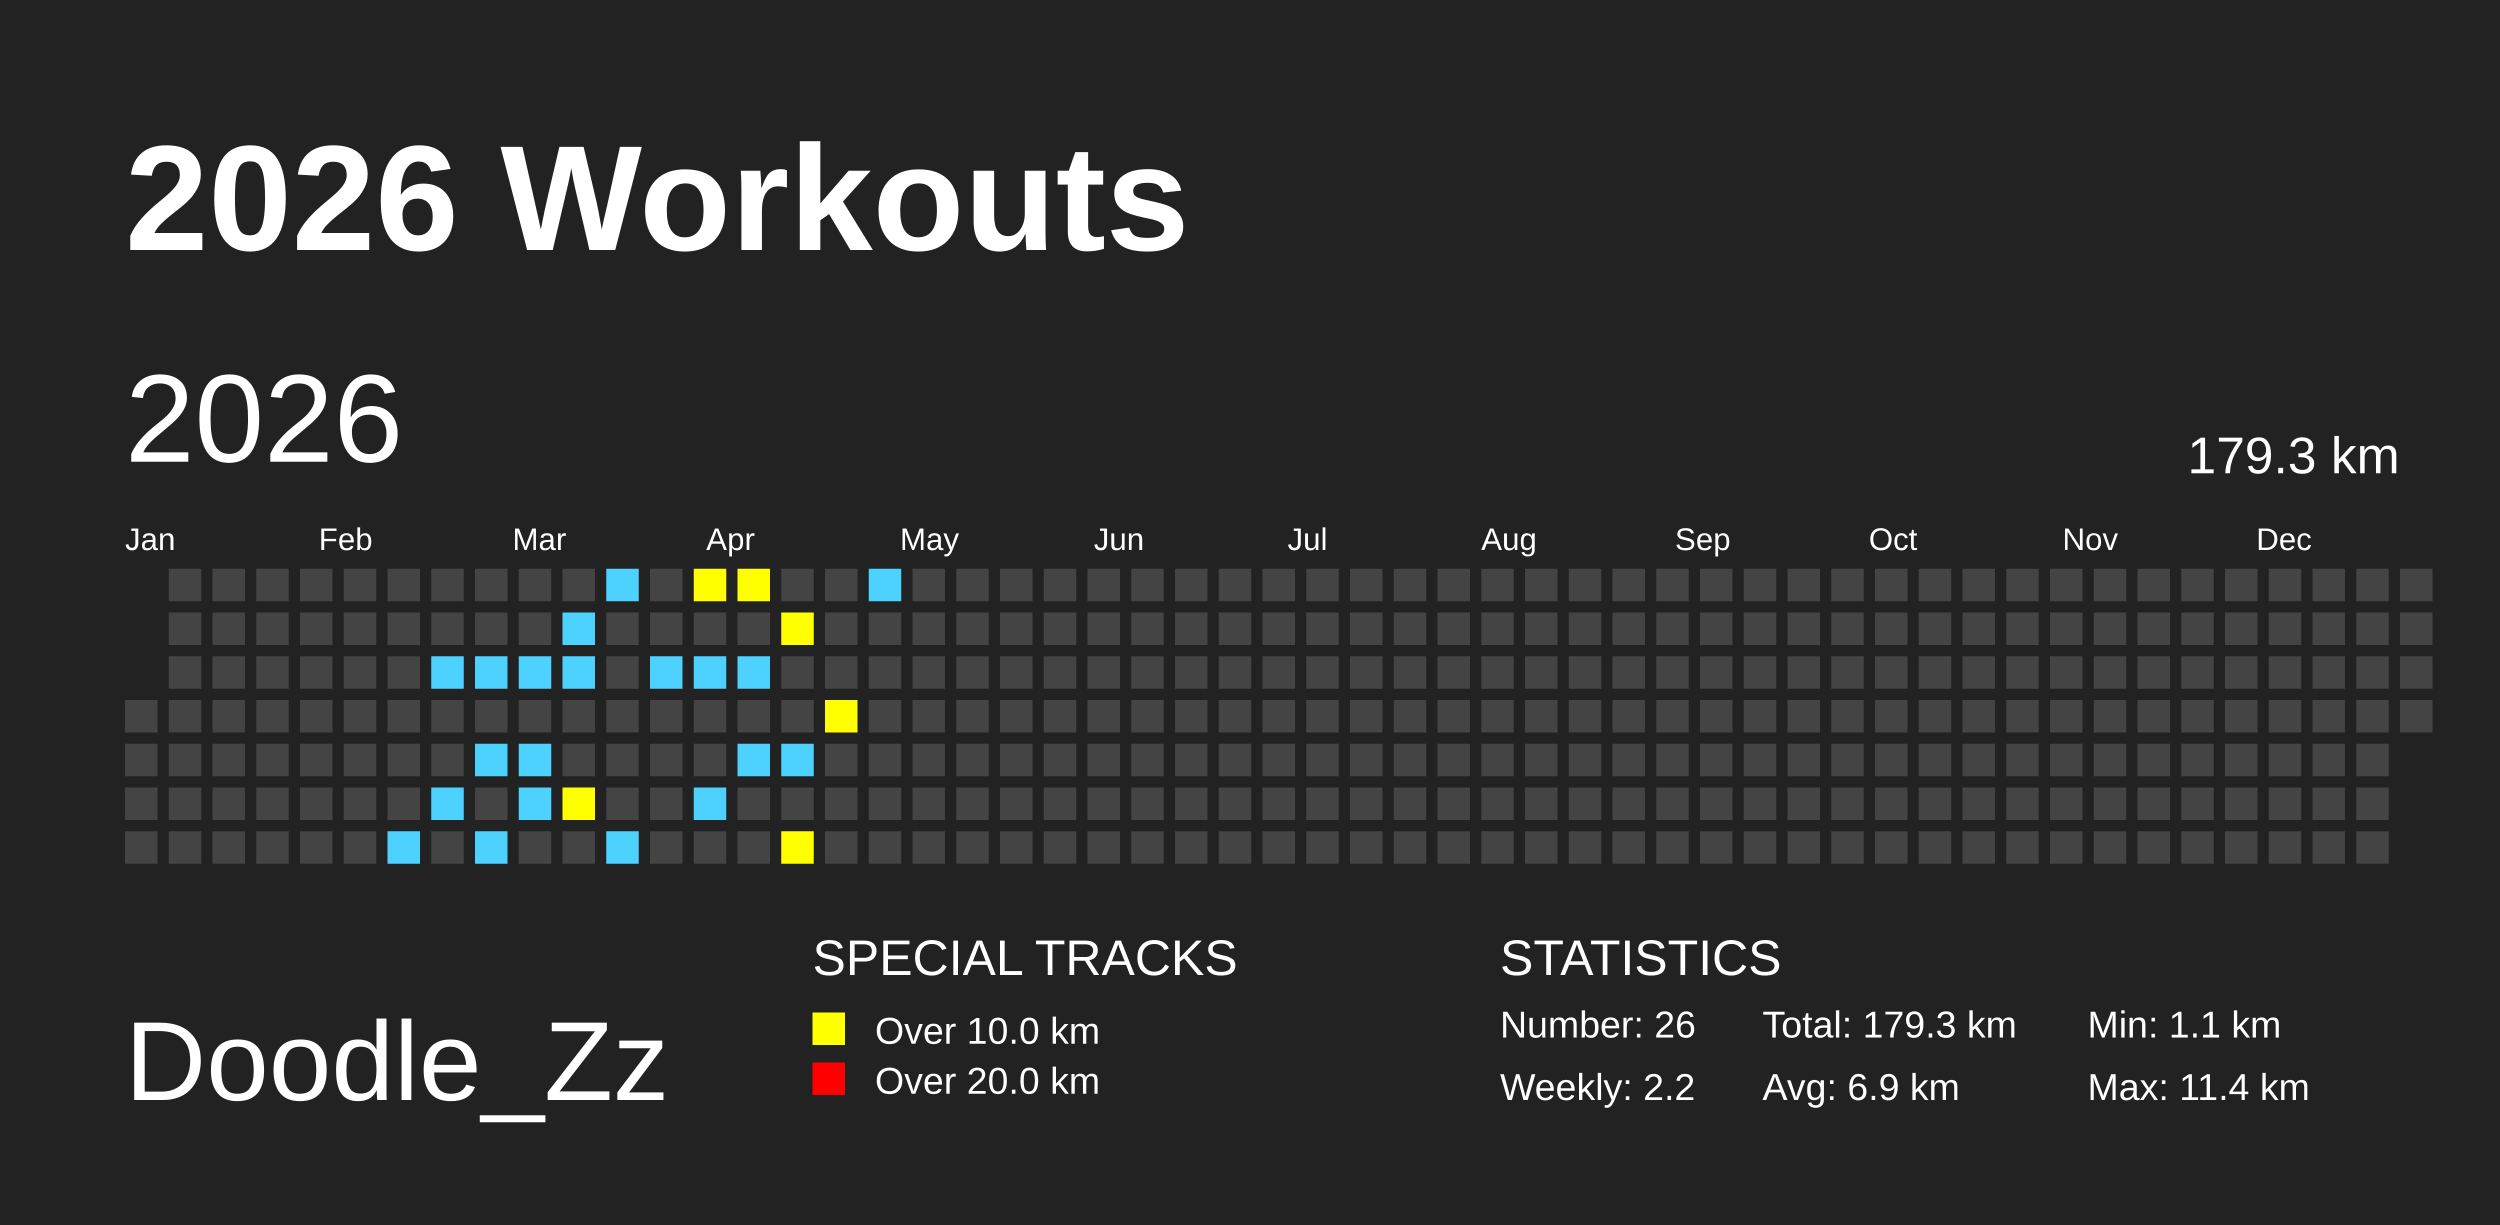
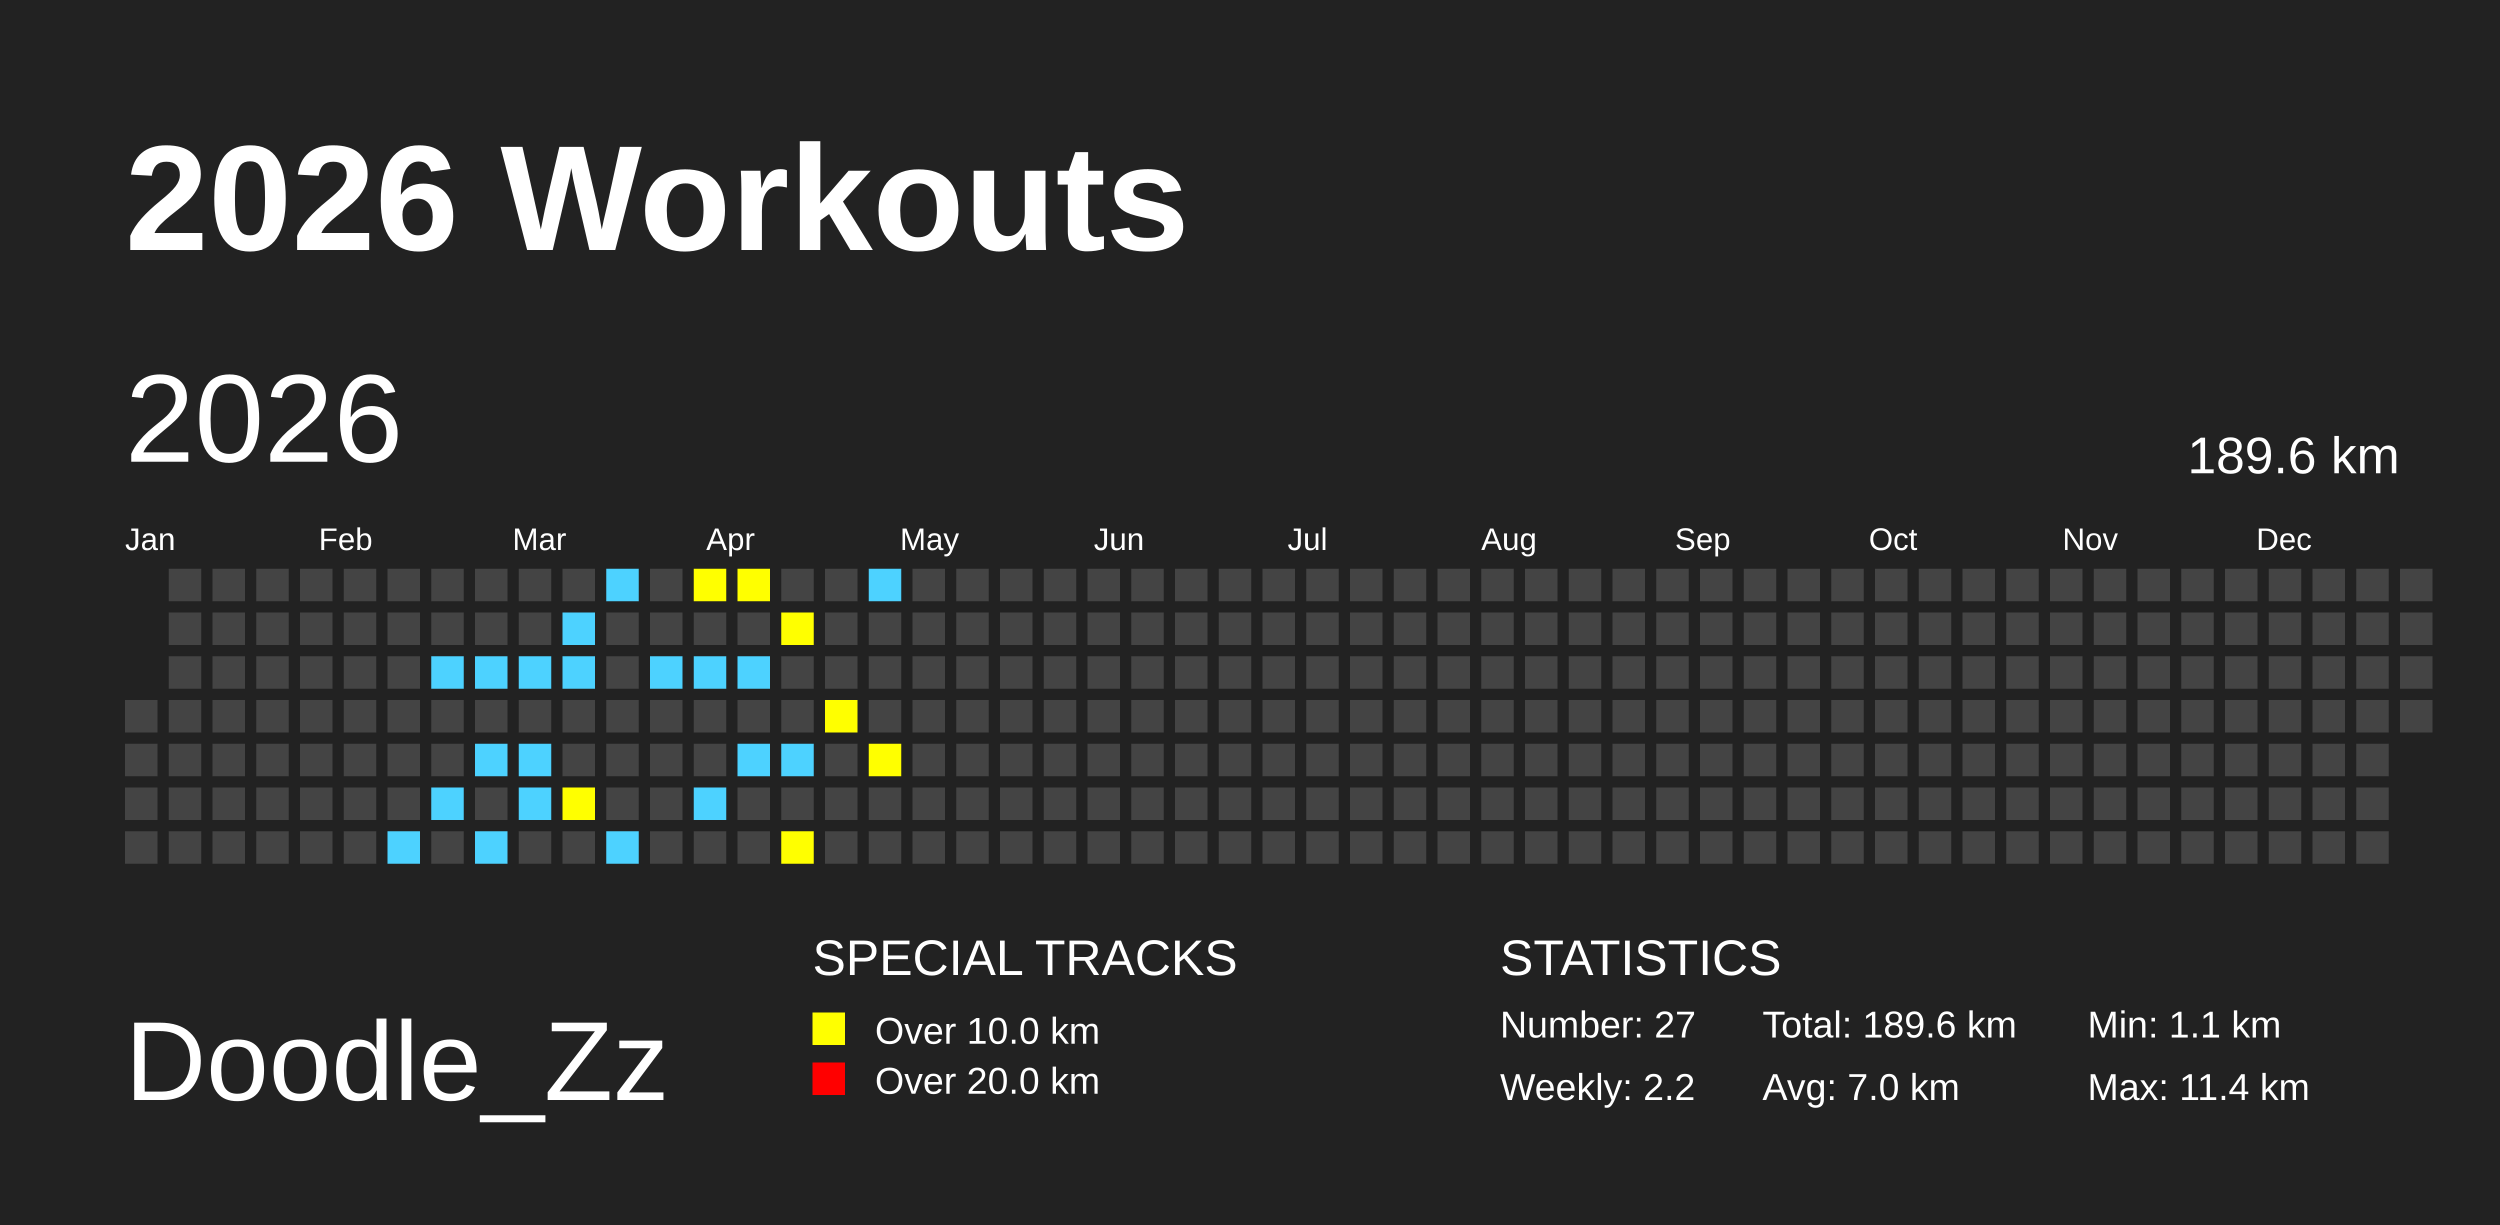
<svg xmlns="http://www.w3.org/2000/svg" baseProfile="full" height="98mm" version="1.1" viewBox="0,0,200,98" width="200mm">
  <defs />
  <rect fill="#222222" height="98" width="200" x="0" y="0" />
  <text fill="#FFFFFF" style="font-size:12px; font-family:Arial; font-weight:bold;" x="10" y="20">2026 Workouts</text>
  <text fill="#FFFFFF" style="font-size:9px; font-family:Arial" x="10" y="88">Doodle_Zz</text>
  <text fill="#FFFFFF" style="font-size:4px; font-family:Arial" x="65" y="78">SPECIAL TRACKS</text>
  <rect fill="yellow" height="2.6" width="2.6" x="65" y="81" />
  <text fill="#FFFFFF" style="font-size:3px; font-family:Arial" x="70" y="83.5">Over 10.0 km</text>
  <rect fill="red" height="2.6" width="2.6" x="65" y="85" />
  <text fill="#FFFFFF" style="font-size:3px; font-family:Arial" x="70" y="87.5">Over 20.0 km</text>
  <text fill="#FFFFFF" style="font-size:4px; font-family:Arial" x="120" y="78">STATISTICS</text>
-   <text fill="#FFFFFF" style="font-size:3px; font-family:Arial" x="120" y="83">Number: 26</text>
+   <text fill="#FFFFFF" style="font-size:3px; font-family:Arial" x="120" y="83">Number: 27</text>
  <text fill="#FFFFFF" style="font-size:3px; font-family:Arial" x="120" y="88">Weekly: 2.2</text>
-   <text fill="#FFFFFF" style="font-size:3px; font-family:Arial" x="141" y="83">Total: 179.3 km</text>
-   <text fill="#FFFFFF" style="font-size:3px; font-family:Arial" x="141" y="88">Avg: 6.9 km</text>
+   <text fill="#FFFFFF" style="font-size:3px; font-family:Arial" x="141" y="83">Total: 189.6 km</text>
+   <text fill="#FFFFFF" style="font-size:3px; font-family:Arial" x="141" y="88">Avg: 7.0 km</text>
  <text fill="#FFFFFF" style="font-size:3px; font-family:Arial" x="167" y="83">Min: 1.1 km</text>
  <text fill="#FFFFFF" style="font-size:3px; font-family:Arial" x="167" y="88">Max: 11.4 km</text>
  <text dominant-baseline="hanging" fill="#FFFFFF" style="font-size:10.0px; font-family:Arial;" x="10" y="30">2026</text>
-   <text dominant-baseline="hanging" fill="#FFFFFF" style="font-size:4.125px; font-family:Arial;" x="175" y="35">179.3 km</text>
+   <text dominant-baseline="hanging" fill="#FFFFFF" style="font-size:4.125px; font-family:Arial;" x="175" y="35">189.6 km</text>
  <text fill="#FFFFFF" style="font-size:2.5px; font-family:Arial" x="10.0" y="44">Jan</text>
  <text fill="#FFFFFF" style="font-size:2.5px; font-family:Arial" x="25.5" y="44">Feb</text>
  <text fill="#FFFFFF" style="font-size:2.5px; font-family:Arial" x="41.0" y="44">Mar</text>
  <text fill="#FFFFFF" style="font-size:2.5px; font-family:Arial" x="56.5" y="44">Apr</text>
  <text fill="#FFFFFF" style="font-size:2.5px; font-family:Arial" x="72.0" y="44">May</text>
  <text fill="#FFFFFF" style="font-size:2.5px; font-family:Arial" x="87.5" y="44">Jun</text>
  <text fill="#FFFFFF" style="font-size:2.5px; font-family:Arial" x="103.0" y="44">Jul</text>
  <text fill="#FFFFFF" style="font-size:2.5px; font-family:Arial" x="118.5" y="44">Aug</text>
  <text fill="#FFFFFF" style="font-size:2.5px; font-family:Arial" x="134.0" y="44">Sep</text>
  <text fill="#FFFFFF" style="font-size:2.5px; font-family:Arial" x="149.5" y="44">Oct</text>
  <text fill="#FFFFFF" style="font-size:2.5px; font-family:Arial" x="165.0" y="44">Nov</text>
  <text fill="#FFFFFF" style="font-size:2.5px; font-family:Arial" x="180.5" y="44">Dec</text>
  <rect fill="#444444" height="2.6" width="2.6" x="10.0" y="56.0" />
  <rect fill="#444444" height="2.6" width="2.6" x="10.0" y="59.5" />
  <rect fill="#444444" height="2.6" width="2.6" x="10.0" y="63.0" />
  <rect fill="#444444" height="2.6" width="2.6" x="10.0" y="66.5" />
  <rect fill="#444444" height="2.6" width="2.6" x="13.5" y="45.5" />
  <rect fill="#444444" height="2.6" width="2.6" x="13.5" y="49.0" />
  <rect fill="#444444" height="2.6" width="2.6" x="13.5" y="52.5" />
  <rect fill="#444444" height="2.6" width="2.6" x="13.5" y="56.0" />
  <rect fill="#444444" height="2.6" width="2.6" x="13.5" y="59.5" />
  <rect fill="#444444" height="2.6" width="2.6" x="13.5" y="63.0" />
  <rect fill="#444444" height="2.6" width="2.6" x="13.5" y="66.5" />
  <rect fill="#444444" height="2.6" width="2.6" x="17.0" y="45.5" />
  <rect fill="#444444" height="2.6" width="2.6" x="17.0" y="49.0" />
  <rect fill="#444444" height="2.6" width="2.6" x="17.0" y="52.5" />
  <rect fill="#444444" height="2.6" width="2.6" x="17.0" y="56.0" />
  <rect fill="#444444" height="2.6" width="2.6" x="17.0" y="59.5" />
  <rect fill="#444444" height="2.6" width="2.6" x="17.0" y="63.0" />
  <rect fill="#444444" height="2.6" width="2.6" x="17.0" y="66.5" />
  <rect fill="#444444" height="2.6" width="2.6" x="20.5" y="45.5" />
  <rect fill="#444444" height="2.6" width="2.6" x="20.5" y="49.0" />
  <rect fill="#444444" height="2.6" width="2.6" x="20.5" y="52.5" />
  <rect fill="#444444" height="2.6" width="2.6" x="20.5" y="56.0" />
  <rect fill="#444444" height="2.6" width="2.6" x="20.5" y="59.5" />
  <rect fill="#444444" height="2.6" width="2.6" x="20.5" y="63.0" />
  <rect fill="#444444" height="2.6" width="2.6" x="20.5" y="66.5" />
  <rect fill="#444444" height="2.6" width="2.6" x="24.0" y="45.5" />
  <rect fill="#444444" height="2.6" width="2.6" x="24.0" y="49.0" />
  <rect fill="#444444" height="2.6" width="2.6" x="24.0" y="52.5" />
  <rect fill="#444444" height="2.6" width="2.6" x="24.0" y="56.0" />
  <rect fill="#444444" height="2.6" width="2.6" x="24.0" y="59.5" />
  <rect fill="#444444" height="2.6" width="2.6" x="24.0" y="63.0" />
  <rect fill="#444444" height="2.6" width="2.6" x="24.0" y="66.5" />
  <rect fill="#444444" height="2.6" width="2.6" x="27.5" y="45.5" />
  <rect fill="#444444" height="2.6" width="2.6" x="27.5" y="49.0" />
  <rect fill="#444444" height="2.6" width="2.6" x="27.5" y="52.5" />
  <rect fill="#444444" height="2.6" width="2.6" x="27.5" y="56.0" />
  <rect fill="#444444" height="2.6" width="2.6" x="27.5" y="59.5" />
  <rect fill="#444444" height="2.6" width="2.6" x="27.5" y="63.0" />
  <rect fill="#444444" height="2.6" width="2.6" x="27.5" y="66.5" />
  <rect fill="#444444" height="2.6" width="2.6" x="31.0" y="45.5" />
  <rect fill="#444444" height="2.6" width="2.6" x="31.0" y="49.0" />
  <rect fill="#444444" height="2.6" width="2.6" x="31.0" y="52.5" />
  <rect fill="#444444" height="2.6" width="2.6" x="31.0" y="56.0" />
  <rect fill="#444444" height="2.6" width="2.6" x="31.0" y="59.5" />
  <rect fill="#444444" height="2.6" width="2.6" x="31.0" y="63.0" />
  <rect fill="#4DD2FF" height="2.6" width="2.6" x="31.0" y="66.5" />
  <rect fill="#444444" height="2.6" width="2.6" x="34.5" y="45.5" />
  <rect fill="#444444" height="2.6" width="2.6" x="34.5" y="49.0" />
  <rect fill="#4DD2FF" height="2.6" width="2.6" x="34.5" y="52.5" />
  <rect fill="#444444" height="2.6" width="2.6" x="34.5" y="56.0" />
  <rect fill="#444444" height="2.6" width="2.6" x="34.5" y="59.5" />
  <rect fill="#4DD2FF" height="2.6" width="2.6" x="34.5" y="63.0" />
  <rect fill="#444444" height="2.6" width="2.6" x="34.5" y="66.5" />
  <rect fill="#444444" height="2.6" width="2.6" x="38.0" y="45.5" />
  <rect fill="#444444" height="2.6" width="2.6" x="38.0" y="49.0" />
  <rect fill="#4DD2FF" height="2.6" width="2.6" x="38.0" y="52.5" />
  <rect fill="#444444" height="2.6" width="2.6" x="38.0" y="56.0" />
  <rect fill="#4DD2FF" height="2.6" width="2.6" x="38.0" y="59.5" />
  <rect fill="#444444" height="2.6" width="2.6" x="38.0" y="63.0" />
  <rect fill="#4DD2FF" height="2.6" width="2.6" x="38.0" y="66.5" />
  <rect fill="#444444" height="2.6" width="2.6" x="41.5" y="45.5" />
  <rect fill="#444444" height="2.6" width="2.6" x="41.5" y="49.0" />
  <rect fill="#4DD2FF" height="2.6" width="2.6" x="41.5" y="52.5" />
  <rect fill="#444444" height="2.6" width="2.6" x="41.5" y="56.0" />
  <rect fill="#4DD2FF" height="2.6" width="2.6" x="41.5" y="59.5" />
  <rect fill="#4DD2FF" height="2.6" width="2.6" x="41.5" y="63.0" />
  <rect fill="#444444" height="2.6" width="2.6" x="41.5" y="66.5" />
  <rect fill="#444444" height="2.6" width="2.6" x="45.0" y="45.5" />
  <rect fill="#4DD2FF" height="2.6" width="2.6" x="45.0" y="49.0" />
  <rect fill="#4DD2FF" height="2.6" width="2.6" x="45.0" y="52.5" />
  <rect fill="#444444" height="2.6" width="2.6" x="45.0" y="56.0" />
  <rect fill="#444444" height="2.6" width="2.6" x="45.0" y="59.5" />
  <rect fill="yellow" height="2.6" width="2.6" x="45.0" y="63.0" />
  <rect fill="#444444" height="2.6" width="2.6" x="45.0" y="66.5" />
  <rect fill="#4DD2FF" height="2.6" width="2.6" x="48.5" y="45.5" />
  <rect fill="#444444" height="2.6" width="2.6" x="48.5" y="49.0" />
  <rect fill="#444444" height="2.6" width="2.6" x="48.5" y="52.5" />
  <rect fill="#444444" height="2.6" width="2.6" x="48.5" y="56.0" />
  <rect fill="#444444" height="2.6" width="2.6" x="48.5" y="59.5" />
  <rect fill="#444444" height="2.6" width="2.6" x="48.5" y="63.0" />
  <rect fill="#4DD2FF" height="2.6" width="2.6" x="48.5" y="66.5" />
  <rect fill="#444444" height="2.6" width="2.6" x="52.0" y="45.5" />
  <rect fill="#444444" height="2.6" width="2.6" x="52.0" y="49.0" />
  <rect fill="#4DD2FF" height="2.6" width="2.6" x="52.0" y="52.5" />
  <rect fill="#444444" height="2.6" width="2.6" x="52.0" y="56.0" />
  <rect fill="#444444" height="2.6" width="2.6" x="52.0" y="59.5" />
  <rect fill="#444444" height="2.6" width="2.6" x="52.0" y="63.0" />
  <rect fill="#444444" height="2.6" width="2.6" x="52.0" y="66.5" />
  <rect fill="yellow" height="2.6" width="2.6" x="55.5" y="45.5" />
  <rect fill="#444444" height="2.6" width="2.6" x="55.5" y="49.0" />
  <rect fill="#4DD2FF" height="2.6" width="2.6" x="55.5" y="52.5" />
  <rect fill="#444444" height="2.6" width="2.6" x="55.5" y="56.0" />
  <rect fill="#444444" height="2.6" width="2.6" x="55.5" y="59.5" />
  <rect fill="#4DD2FF" height="2.6" width="2.6" x="55.5" y="63.0" />
  <rect fill="#444444" height="2.6" width="2.6" x="55.5" y="66.5" />
  <rect fill="yellow" height="2.6" width="2.6" x="59.0" y="45.5" />
  <rect fill="#444444" height="2.6" width="2.6" x="59.0" y="49.0" />
  <rect fill="#4DD2FF" height="2.6" width="2.6" x="59.0" y="52.5" />
  <rect fill="#444444" height="2.6" width="2.6" x="59.0" y="56.0" />
  <rect fill="#4DD2FF" height="2.6" width="2.6" x="59.0" y="59.5" />
  <rect fill="#444444" height="2.6" width="2.6" x="59.0" y="63.0" />
  <rect fill="#444444" height="2.6" width="2.6" x="59.0" y="66.5" />
  <rect fill="#444444" height="2.6" width="2.6" x="62.5" y="45.5" />
  <rect fill="yellow" height="2.6" width="2.6" x="62.5" y="49.0" />
  <rect fill="#444444" height="2.6" width="2.6" x="62.5" y="52.5" />
  <rect fill="#444444" height="2.6" width="2.6" x="62.5" y="56.0" />
  <rect fill="#4DD2FF" height="2.6" width="2.6" x="62.5" y="59.5" />
  <rect fill="#444444" height="2.6" width="2.6" x="62.5" y="63.0" />
  <rect fill="yellow" height="2.6" width="2.6" x="62.5" y="66.5" />
  <rect fill="#444444" height="2.6" width="2.6" x="66.0" y="45.5" />
  <rect fill="#444444" height="2.6" width="2.6" x="66.0" y="49.0" />
  <rect fill="#444444" height="2.6" width="2.6" x="66.0" y="52.5" />
  <rect fill="yellow" height="2.6" width="2.6" x="66.0" y="56.0" />
  <rect fill="#444444" height="2.6" width="2.6" x="66.0" y="59.5" />
  <rect fill="#444444" height="2.6" width="2.6" x="66.0" y="63.0" />
  <rect fill="#444444" height="2.6" width="2.6" x="66.0" y="66.5" />
  <rect fill="#4DD2FF" height="2.6" width="2.6" x="69.5" y="45.5" />
  <rect fill="#444444" height="2.6" width="2.6" x="69.5" y="49.0" />
  <rect fill="#444444" height="2.6" width="2.6" x="69.5" y="52.5" />
  <rect fill="#444444" height="2.6" width="2.6" x="69.5" y="56.0" />
-   <rect fill="#444444" height="2.6" width="2.6" x="69.5" y="59.5" />
+   <rect fill="yellow" height="2.6" width="2.6" x="69.5" y="59.5" />
  <rect fill="#444444" height="2.6" width="2.6" x="69.5" y="63.0" />
  <rect fill="#444444" height="2.6" width="2.6" x="69.5" y="66.5" />
  <rect fill="#444444" height="2.6" width="2.6" x="73.0" y="45.5" />
  <rect fill="#444444" height="2.6" width="2.6" x="73.0" y="49.0" />
  <rect fill="#444444" height="2.6" width="2.6" x="73.0" y="52.5" />
  <rect fill="#444444" height="2.6" width="2.6" x="73.0" y="56.0" />
  <rect fill="#444444" height="2.6" width="2.6" x="73.0" y="59.5" />
  <rect fill="#444444" height="2.6" width="2.6" x="73.0" y="63.0" />
  <rect fill="#444444" height="2.6" width="2.6" x="73.0" y="66.5" />
  <rect fill="#444444" height="2.6" width="2.6" x="76.5" y="45.5" />
  <rect fill="#444444" height="2.6" width="2.6" x="76.5" y="49.0" />
  <rect fill="#444444" height="2.6" width="2.6" x="76.5" y="52.5" />
  <rect fill="#444444" height="2.6" width="2.6" x="76.5" y="56.0" />
  <rect fill="#444444" height="2.6" width="2.6" x="76.5" y="59.5" />
  <rect fill="#444444" height="2.6" width="2.6" x="76.5" y="63.0" />
  <rect fill="#444444" height="2.6" width="2.6" x="76.5" y="66.5" />
  <rect fill="#444444" height="2.6" width="2.6" x="80.0" y="45.5" />
  <rect fill="#444444" height="2.6" width="2.6" x="80.0" y="49.0" />
  <rect fill="#444444" height="2.6" width="2.6" x="80.0" y="52.5" />
  <rect fill="#444444" height="2.6" width="2.6" x="80.0" y="56.0" />
  <rect fill="#444444" height="2.6" width="2.6" x="80.0" y="59.5" />
  <rect fill="#444444" height="2.6" width="2.6" x="80.0" y="63.0" />
  <rect fill="#444444" height="2.6" width="2.6" x="80.0" y="66.5" />
  <rect fill="#444444" height="2.6" width="2.6" x="83.5" y="45.5" />
  <rect fill="#444444" height="2.6" width="2.6" x="83.5" y="49.0" />
  <rect fill="#444444" height="2.6" width="2.6" x="83.5" y="52.5" />
  <rect fill="#444444" height="2.6" width="2.6" x="83.5" y="56.0" />
  <rect fill="#444444" height="2.6" width="2.6" x="83.5" y="59.5" />
  <rect fill="#444444" height="2.6" width="2.6" x="83.5" y="63.0" />
  <rect fill="#444444" height="2.6" width="2.6" x="83.5" y="66.5" />
  <rect fill="#444444" height="2.6" width="2.6" x="87.0" y="45.5" />
  <rect fill="#444444" height="2.6" width="2.6" x="87.0" y="49.0" />
  <rect fill="#444444" height="2.6" width="2.6" x="87.0" y="52.5" />
  <rect fill="#444444" height="2.6" width="2.6" x="87.0" y="56.0" />
  <rect fill="#444444" height="2.6" width="2.6" x="87.0" y="59.5" />
  <rect fill="#444444" height="2.6" width="2.6" x="87.0" y="63.0" />
  <rect fill="#444444" height="2.6" width="2.6" x="87.0" y="66.5" />
  <rect fill="#444444" height="2.6" width="2.6" x="90.5" y="45.5" />
  <rect fill="#444444" height="2.6" width="2.6" x="90.5" y="49.0" />
  <rect fill="#444444" height="2.6" width="2.6" x="90.5" y="52.5" />
  <rect fill="#444444" height="2.6" width="2.6" x="90.5" y="56.0" />
  <rect fill="#444444" height="2.6" width="2.6" x="90.5" y="59.5" />
  <rect fill="#444444" height="2.6" width="2.6" x="90.5" y="63.0" />
  <rect fill="#444444" height="2.6" width="2.6" x="90.5" y="66.5" />
  <rect fill="#444444" height="2.6" width="2.6" x="94.0" y="45.5" />
  <rect fill="#444444" height="2.6" width="2.6" x="94.0" y="49.0" />
  <rect fill="#444444" height="2.6" width="2.6" x="94.0" y="52.5" />
  <rect fill="#444444" height="2.6" width="2.6" x="94.0" y="56.0" />
  <rect fill="#444444" height="2.6" width="2.6" x="94.0" y="59.5" />
  <rect fill="#444444" height="2.6" width="2.6" x="94.0" y="63.0" />
  <rect fill="#444444" height="2.6" width="2.6" x="94.0" y="66.5" />
  <rect fill="#444444" height="2.6" width="2.6" x="97.5" y="45.5" />
  <rect fill="#444444" height="2.6" width="2.6" x="97.5" y="49.0" />
  <rect fill="#444444" height="2.6" width="2.6" x="97.5" y="52.5" />
  <rect fill="#444444" height="2.6" width="2.6" x="97.5" y="56.0" />
  <rect fill="#444444" height="2.6" width="2.6" x="97.5" y="59.5" />
  <rect fill="#444444" height="2.6" width="2.6" x="97.5" y="63.0" />
  <rect fill="#444444" height="2.6" width="2.6" x="97.5" y="66.5" />
  <rect fill="#444444" height="2.6" width="2.6" x="101.0" y="45.5" />
  <rect fill="#444444" height="2.6" width="2.6" x="101.0" y="49.0" />
  <rect fill="#444444" height="2.6" width="2.6" x="101.0" y="52.5" />
  <rect fill="#444444" height="2.6" width="2.6" x="101.0" y="56.0" />
  <rect fill="#444444" height="2.6" width="2.6" x="101.0" y="59.5" />
  <rect fill="#444444" height="2.6" width="2.6" x="101.0" y="63.0" />
  <rect fill="#444444" height="2.6" width="2.6" x="101.0" y="66.5" />
  <rect fill="#444444" height="2.6" width="2.6" x="104.5" y="45.5" />
  <rect fill="#444444" height="2.6" width="2.6" x="104.5" y="49.0" />
  <rect fill="#444444" height="2.6" width="2.6" x="104.5" y="52.5" />
  <rect fill="#444444" height="2.6" width="2.6" x="104.5" y="56.0" />
  <rect fill="#444444" height="2.6" width="2.6" x="104.5" y="59.5" />
  <rect fill="#444444" height="2.6" width="2.6" x="104.5" y="63.0" />
  <rect fill="#444444" height="2.6" width="2.6" x="104.5" y="66.5" />
  <rect fill="#444444" height="2.6" width="2.6" x="108.0" y="45.5" />
  <rect fill="#444444" height="2.6" width="2.6" x="108.0" y="49.0" />
  <rect fill="#444444" height="2.6" width="2.6" x="108.0" y="52.5" />
  <rect fill="#444444" height="2.6" width="2.6" x="108.0" y="56.0" />
  <rect fill="#444444" height="2.6" width="2.6" x="108.0" y="59.5" />
  <rect fill="#444444" height="2.6" width="2.6" x="108.0" y="63.0" />
  <rect fill="#444444" height="2.6" width="2.6" x="108.0" y="66.5" />
  <rect fill="#444444" height="2.6" width="2.6" x="111.5" y="45.5" />
  <rect fill="#444444" height="2.6" width="2.6" x="111.5" y="49.0" />
  <rect fill="#444444" height="2.6" width="2.6" x="111.5" y="52.5" />
  <rect fill="#444444" height="2.6" width="2.6" x="111.5" y="56.0" />
  <rect fill="#444444" height="2.6" width="2.6" x="111.5" y="59.5" />
  <rect fill="#444444" height="2.6" width="2.6" x="111.5" y="63.0" />
  <rect fill="#444444" height="2.6" width="2.6" x="111.5" y="66.5" />
  <rect fill="#444444" height="2.6" width="2.6" x="115.0" y="45.5" />
  <rect fill="#444444" height="2.6" width="2.6" x="115.0" y="49.0" />
  <rect fill="#444444" height="2.6" width="2.6" x="115.0" y="52.5" />
  <rect fill="#444444" height="2.6" width="2.6" x="115.0" y="56.0" />
  <rect fill="#444444" height="2.6" width="2.6" x="115.0" y="59.5" />
  <rect fill="#444444" height="2.6" width="2.6" x="115.0" y="63.0" />
  <rect fill="#444444" height="2.6" width="2.6" x="115.0" y="66.5" />
  <rect fill="#444444" height="2.6" width="2.6" x="118.5" y="45.5" />
  <rect fill="#444444" height="2.6" width="2.6" x="118.5" y="49.0" />
  <rect fill="#444444" height="2.6" width="2.6" x="118.5" y="52.5" />
  <rect fill="#444444" height="2.6" width="2.6" x="118.5" y="56.0" />
  <rect fill="#444444" height="2.6" width="2.6" x="118.5" y="59.5" />
  <rect fill="#444444" height="2.6" width="2.6" x="118.5" y="63.0" />
  <rect fill="#444444" height="2.6" width="2.6" x="118.5" y="66.5" />
  <rect fill="#444444" height="2.6" width="2.6" x="122.0" y="45.5" />
  <rect fill="#444444" height="2.6" width="2.6" x="122.0" y="49.0" />
  <rect fill="#444444" height="2.6" width="2.6" x="122.0" y="52.5" />
  <rect fill="#444444" height="2.6" width="2.6" x="122.0" y="56.0" />
  <rect fill="#444444" height="2.6" width="2.6" x="122.0" y="59.5" />
  <rect fill="#444444" height="2.6" width="2.6" x="122.0" y="63.0" />
  <rect fill="#444444" height="2.6" width="2.6" x="122.0" y="66.5" />
  <rect fill="#444444" height="2.6" width="2.6" x="125.5" y="45.5" />
  <rect fill="#444444" height="2.6" width="2.6" x="125.5" y="49.0" />
  <rect fill="#444444" height="2.6" width="2.6" x="125.5" y="52.5" />
  <rect fill="#444444" height="2.6" width="2.6" x="125.5" y="56.0" />
  <rect fill="#444444" height="2.6" width="2.6" x="125.5" y="59.5" />
  <rect fill="#444444" height="2.6" width="2.6" x="125.5" y="63.0" />
  <rect fill="#444444" height="2.6" width="2.6" x="125.5" y="66.5" />
  <rect fill="#444444" height="2.6" width="2.6" x="129.0" y="45.5" />
  <rect fill="#444444" height="2.6" width="2.6" x="129.0" y="49.0" />
  <rect fill="#444444" height="2.6" width="2.6" x="129.0" y="52.5" />
  <rect fill="#444444" height="2.6" width="2.6" x="129.0" y="56.0" />
  <rect fill="#444444" height="2.6" width="2.6" x="129.0" y="59.5" />
  <rect fill="#444444" height="2.6" width="2.6" x="129.0" y="63.0" />
  <rect fill="#444444" height="2.6" width="2.6" x="129.0" y="66.5" />
  <rect fill="#444444" height="2.6" width="2.6" x="132.5" y="45.5" />
  <rect fill="#444444" height="2.6" width="2.6" x="132.5" y="49.0" />
  <rect fill="#444444" height="2.6" width="2.6" x="132.5" y="52.5" />
  <rect fill="#444444" height="2.6" width="2.6" x="132.5" y="56.0" />
  <rect fill="#444444" height="2.6" width="2.6" x="132.5" y="59.5" />
  <rect fill="#444444" height="2.6" width="2.6" x="132.5" y="63.0" />
  <rect fill="#444444" height="2.6" width="2.6" x="132.5" y="66.5" />
  <rect fill="#444444" height="2.6" width="2.6" x="136.0" y="45.5" />
  <rect fill="#444444" height="2.6" width="2.6" x="136.0" y="49.0" />
  <rect fill="#444444" height="2.6" width="2.6" x="136.0" y="52.5" />
  <rect fill="#444444" height="2.6" width="2.6" x="136.0" y="56.0" />
  <rect fill="#444444" height="2.6" width="2.6" x="136.0" y="59.5" />
  <rect fill="#444444" height="2.6" width="2.6" x="136.0" y="63.0" />
  <rect fill="#444444" height="2.6" width="2.6" x="136.0" y="66.5" />
  <rect fill="#444444" height="2.6" width="2.6" x="139.5" y="45.5" />
  <rect fill="#444444" height="2.6" width="2.6" x="139.5" y="49.0" />
  <rect fill="#444444" height="2.6" width="2.6" x="139.5" y="52.5" />
  <rect fill="#444444" height="2.6" width="2.6" x="139.5" y="56.0" />
  <rect fill="#444444" height="2.6" width="2.6" x="139.5" y="59.5" />
  <rect fill="#444444" height="2.6" width="2.6" x="139.5" y="63.0" />
  <rect fill="#444444" height="2.6" width="2.6" x="139.5" y="66.5" />
  <rect fill="#444444" height="2.6" width="2.6" x="143.0" y="45.5" />
  <rect fill="#444444" height="2.6" width="2.6" x="143.0" y="49.0" />
  <rect fill="#444444" height="2.6" width="2.6" x="143.0" y="52.5" />
  <rect fill="#444444" height="2.6" width="2.6" x="143.0" y="56.0" />
  <rect fill="#444444" height="2.6" width="2.6" x="143.0" y="59.5" />
  <rect fill="#444444" height="2.6" width="2.6" x="143.0" y="63.0" />
  <rect fill="#444444" height="2.6" width="2.6" x="143.0" y="66.5" />
  <rect fill="#444444" height="2.6" width="2.6" x="146.5" y="45.5" />
  <rect fill="#444444" height="2.6" width="2.6" x="146.5" y="49.0" />
  <rect fill="#444444" height="2.6" width="2.6" x="146.5" y="52.5" />
  <rect fill="#444444" height="2.6" width="2.6" x="146.5" y="56.0" />
  <rect fill="#444444" height="2.6" width="2.6" x="146.5" y="59.5" />
  <rect fill="#444444" height="2.6" width="2.6" x="146.5" y="63.0" />
  <rect fill="#444444" height="2.6" width="2.6" x="146.5" y="66.5" />
  <rect fill="#444444" height="2.6" width="2.6" x="150.0" y="45.5" />
  <rect fill="#444444" height="2.6" width="2.6" x="150.0" y="49.0" />
  <rect fill="#444444" height="2.6" width="2.6" x="150.0" y="52.5" />
  <rect fill="#444444" height="2.6" width="2.6" x="150.0" y="56.0" />
  <rect fill="#444444" height="2.6" width="2.6" x="150.0" y="59.5" />
  <rect fill="#444444" height="2.6" width="2.6" x="150.0" y="63.0" />
  <rect fill="#444444" height="2.6" width="2.6" x="150.0" y="66.5" />
  <rect fill="#444444" height="2.6" width="2.6" x="153.5" y="45.5" />
  <rect fill="#444444" height="2.6" width="2.6" x="153.5" y="49.0" />
  <rect fill="#444444" height="2.6" width="2.6" x="153.5" y="52.5" />
  <rect fill="#444444" height="2.6" width="2.6" x="153.5" y="56.0" />
  <rect fill="#444444" height="2.6" width="2.6" x="153.5" y="59.5" />
  <rect fill="#444444" height="2.6" width="2.6" x="153.5" y="63.0" />
  <rect fill="#444444" height="2.6" width="2.6" x="153.5" y="66.5" />
  <rect fill="#444444" height="2.6" width="2.6" x="157.0" y="45.5" />
  <rect fill="#444444" height="2.6" width="2.6" x="157.0" y="49.0" />
  <rect fill="#444444" height="2.6" width="2.6" x="157.0" y="52.5" />
  <rect fill="#444444" height="2.6" width="2.6" x="157.0" y="56.0" />
  <rect fill="#444444" height="2.6" width="2.6" x="157.0" y="59.5" />
  <rect fill="#444444" height="2.6" width="2.6" x="157.0" y="63.0" />
  <rect fill="#444444" height="2.6" width="2.6" x="157.0" y="66.5" />
  <rect fill="#444444" height="2.6" width="2.6" x="160.5" y="45.5" />
  <rect fill="#444444" height="2.6" width="2.6" x="160.5" y="49.0" />
  <rect fill="#444444" height="2.6" width="2.6" x="160.5" y="52.5" />
  <rect fill="#444444" height="2.6" width="2.6" x="160.5" y="56.0" />
  <rect fill="#444444" height="2.6" width="2.6" x="160.5" y="59.5" />
  <rect fill="#444444" height="2.6" width="2.6" x="160.5" y="63.0" />
  <rect fill="#444444" height="2.6" width="2.6" x="160.5" y="66.5" />
  <rect fill="#444444" height="2.6" width="2.6" x="164.0" y="45.5" />
  <rect fill="#444444" height="2.6" width="2.6" x="164.0" y="49.0" />
  <rect fill="#444444" height="2.6" width="2.6" x="164.0" y="52.5" />
  <rect fill="#444444" height="2.6" width="2.6" x="164.0" y="56.0" />
  <rect fill="#444444" height="2.6" width="2.6" x="164.0" y="59.5" />
  <rect fill="#444444" height="2.6" width="2.6" x="164.0" y="63.0" />
  <rect fill="#444444" height="2.6" width="2.6" x="164.0" y="66.5" />
  <rect fill="#444444" height="2.6" width="2.6" x="167.5" y="45.5" />
  <rect fill="#444444" height="2.6" width="2.6" x="167.5" y="49.0" />
  <rect fill="#444444" height="2.6" width="2.6" x="167.5" y="52.5" />
  <rect fill="#444444" height="2.6" width="2.6" x="167.5" y="56.0" />
  <rect fill="#444444" height="2.6" width="2.6" x="167.5" y="59.5" />
  <rect fill="#444444" height="2.6" width="2.6" x="167.5" y="63.0" />
  <rect fill="#444444" height="2.6" width="2.6" x="167.5" y="66.5" />
  <rect fill="#444444" height="2.6" width="2.6" x="171.0" y="45.5" />
  <rect fill="#444444" height="2.6" width="2.6" x="171.0" y="49.0" />
  <rect fill="#444444" height="2.6" width="2.6" x="171.0" y="52.5" />
  <rect fill="#444444" height="2.6" width="2.6" x="171.0" y="56.0" />
  <rect fill="#444444" height="2.6" width="2.6" x="171.0" y="59.5" />
  <rect fill="#444444" height="2.6" width="2.6" x="171.0" y="63.0" />
  <rect fill="#444444" height="2.6" width="2.6" x="171.0" y="66.5" />
  <rect fill="#444444" height="2.6" width="2.6" x="174.5" y="45.5" />
  <rect fill="#444444" height="2.6" width="2.6" x="174.5" y="49.0" />
  <rect fill="#444444" height="2.6" width="2.6" x="174.5" y="52.5" />
  <rect fill="#444444" height="2.6" width="2.6" x="174.5" y="56.0" />
  <rect fill="#444444" height="2.6" width="2.6" x="174.5" y="59.5" />
  <rect fill="#444444" height="2.6" width="2.6" x="174.5" y="63.0" />
  <rect fill="#444444" height="2.6" width="2.6" x="174.5" y="66.5" />
  <rect fill="#444444" height="2.6" width="2.6" x="178.0" y="45.5" />
  <rect fill="#444444" height="2.6" width="2.6" x="178.0" y="49.0" />
  <rect fill="#444444" height="2.6" width="2.6" x="178.0" y="52.5" />
  <rect fill="#444444" height="2.6" width="2.6" x="178.0" y="56.0" />
  <rect fill="#444444" height="2.6" width="2.6" x="178.0" y="59.5" />
  <rect fill="#444444" height="2.6" width="2.6" x="178.0" y="63.0" />
  <rect fill="#444444" height="2.6" width="2.6" x="178.0" y="66.5" />
  <rect fill="#444444" height="2.6" width="2.6" x="181.5" y="45.5" />
  <rect fill="#444444" height="2.6" width="2.6" x="181.5" y="49.0" />
  <rect fill="#444444" height="2.6" width="2.6" x="181.5" y="52.5" />
  <rect fill="#444444" height="2.6" width="2.6" x="181.5" y="56.0" />
  <rect fill="#444444" height="2.6" width="2.6" x="181.5" y="59.5" />
  <rect fill="#444444" height="2.6" width="2.6" x="181.5" y="63.0" />
  <rect fill="#444444" height="2.6" width="2.6" x="181.5" y="66.5" />
  <rect fill="#444444" height="2.6" width="2.6" x="185.0" y="45.5" />
  <rect fill="#444444" height="2.6" width="2.6" x="185.0" y="49.0" />
  <rect fill="#444444" height="2.6" width="2.6" x="185.0" y="52.5" />
  <rect fill="#444444" height="2.6" width="2.6" x="185.0" y="56.0" />
  <rect fill="#444444" height="2.6" width="2.6" x="185.0" y="59.5" />
  <rect fill="#444444" height="2.6" width="2.6" x="185.0" y="63.0" />
  <rect fill="#444444" height="2.6" width="2.6" x="185.0" y="66.5" />
  <rect fill="#444444" height="2.6" width="2.6" x="188.5" y="45.5" />
  <rect fill="#444444" height="2.6" width="2.6" x="188.5" y="49.0" />
  <rect fill="#444444" height="2.6" width="2.6" x="188.5" y="52.5" />
  <rect fill="#444444" height="2.6" width="2.6" x="188.5" y="56.0" />
  <rect fill="#444444" height="2.6" width="2.6" x="188.5" y="59.5" />
  <rect fill="#444444" height="2.6" width="2.6" x="188.5" y="63.0" />
  <rect fill="#444444" height="2.6" width="2.6" x="188.5" y="66.5" />
  <rect fill="#444444" height="2.6" width="2.6" x="192.0" y="45.5" />
  <rect fill="#444444" height="2.6" width="2.6" x="192.0" y="49.0" />
  <rect fill="#444444" height="2.6" width="2.6" x="192.0" y="52.5" />
  <rect fill="#444444" height="2.6" width="2.6" x="192.0" y="56.0" />
</svg>
